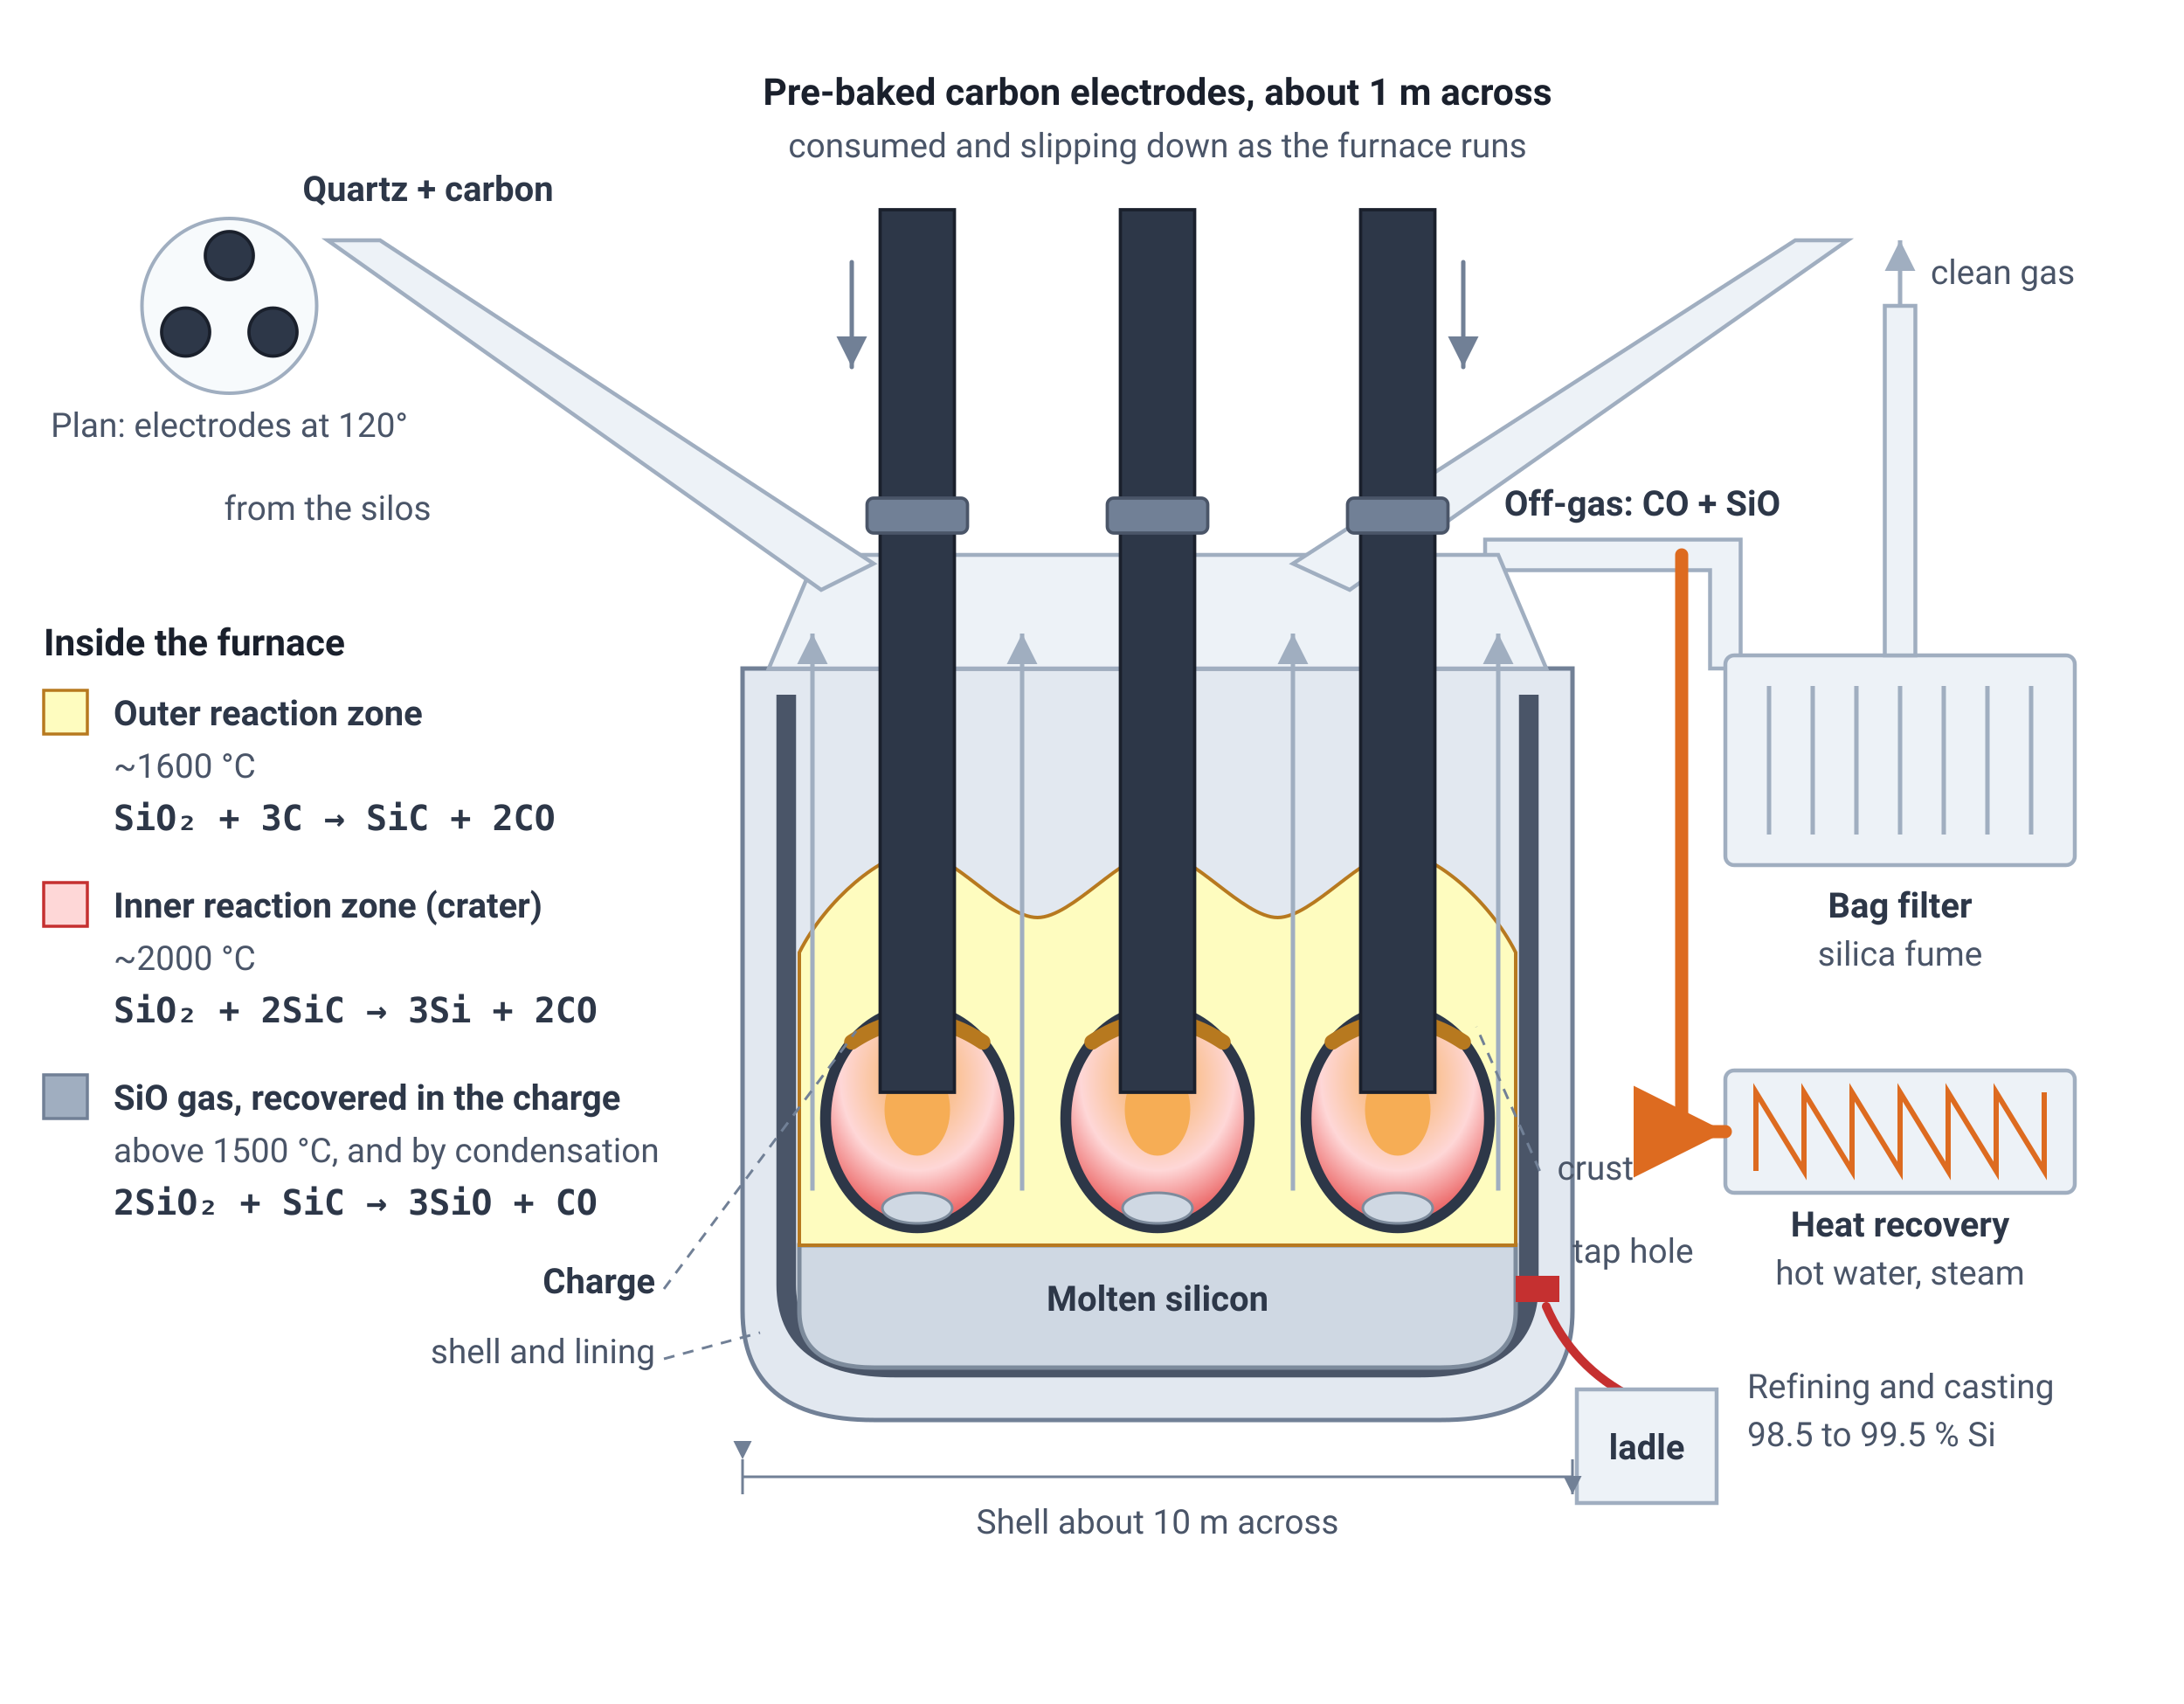
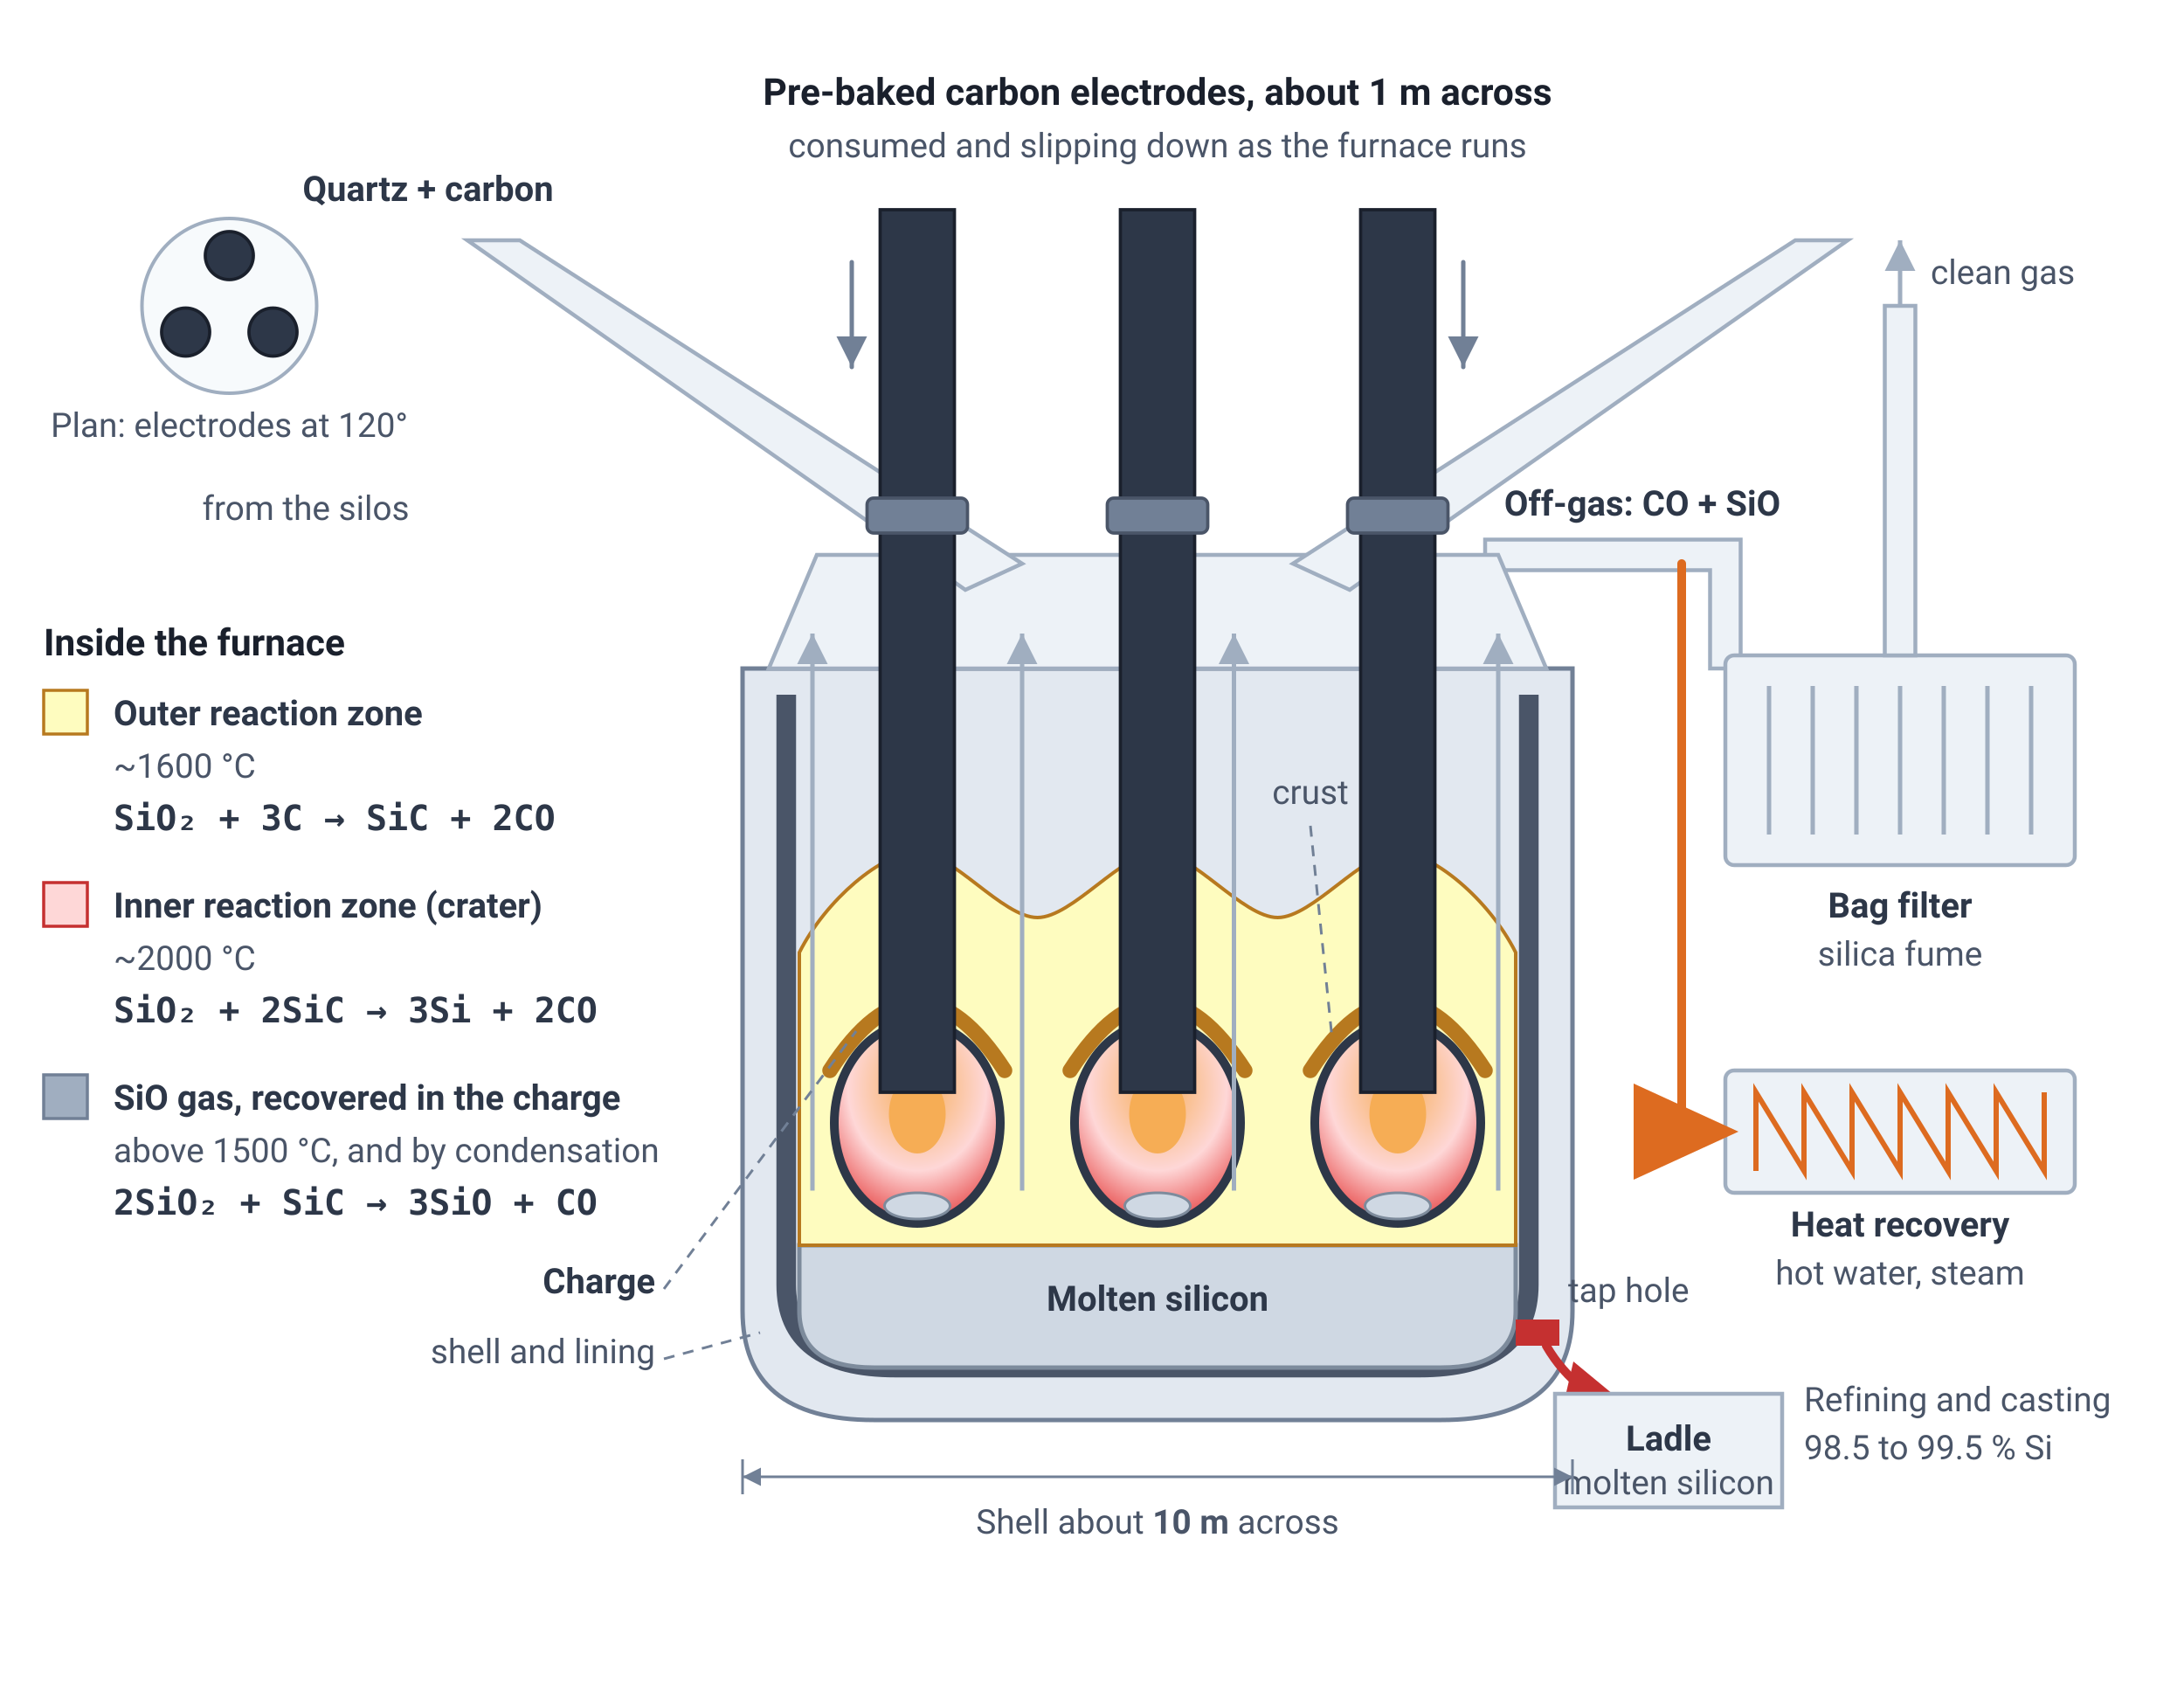
<svg xmlns="http://www.w3.org/2000/svg" width="1000" height="780" viewBox="0 0 1000 780" role="img">
  <rect width="1000" height="780" fill="#ffffff" />
  <style>
    .t { font: 600 17px system-ui, -apple-system, "Segoe UI", Roboto, sans-serif; fill: #1a202c; }
    .eq { font: 600 16px ui-monospace, "SFMono-Regular", Consolas, monospace; fill: #2d3748; }
    .s { font: 15.5px system-ui, -apple-system, "Segoe UI", Roboto, sans-serif; fill: #4a5568; }
    .in { font: 600 16px system-ui, -apple-system, "Segoe UI", Roboto, sans-serif; fill: #2d3748; }
    .lead { fill: none; stroke: #718096; stroke-width: 1.2; stroke-dasharray: 5 4; }
    .shell { fill: #e2e8f0; stroke: #718096; stroke-width: 2; }
    .lining { fill: none; stroke: #4a5568; stroke-width: 9; }
    .charge { fill: #fefcbf; stroke: #b7791f; stroke-width: 1.6; }
    .crust { fill: none; stroke: #b7791f; stroke-width: 7; stroke-linecap: round; }
-     .crater { fill: url(#craterGlow); stroke: #2d3748; stroke-width: 5; }
+     .crater { fill: url(#craterGlow); stroke: #2d3748; stroke-width: 4; }
    .metal { fill: #cfd8e3; stroke: #7d8b9c; stroke-width: 2; }
    .rod { fill: #2d3748; stroke: #1a202c; stroke-width: 1.5; }
    .clamp { fill: #718096; stroke: #4a5568; stroke-width: 1.5; }
    .gas { fill: none; stroke: #a0aec0; stroke-width: 2; }
    .duct { fill: #edf2f7; stroke: #a0aec0; stroke-width: 1.8; }
    .heat { fill: none; stroke: #dd6b20; stroke-width: 2.4; }
-     .hpipe { fill: none; stroke: #dd6b20; stroke-width: 6; stroke-linejoin: round; stroke-linecap: round; }
+     .hpipe { fill: none; stroke: #dd6b20; stroke-width: 4; stroke-linejoin: round; stroke-linecap: round; }
    .pour { fill: none; stroke: #c53030; stroke-width: 4; stroke-linecap: round; }
    .dim { fill: none; stroke: #718096; stroke-width: 1.2; }
    .slip { fill: none; stroke: #718096; stroke-width: 2; stroke-linecap: round; }
  </style>
  <defs>
    <marker id="fArrow" markerWidth="9" markerHeight="9" refX="7" refY="3.5" orient="auto">
      <path d="M0,0 L7,3.5 L0,7 z" fill="#a0aec0" />
    </marker>
-     <marker id="hArrow" markerWidth="9" markerHeight="9" refX="7" refY="3.5" orient="auto">
-       <path d="M0,0 L7,3.5 L0,7 z" fill="#dd6b20" />
+     <marker id="hArrow" markerWidth="13" markerHeight="13" refX="10" refY="5.5" orient="auto">
+       <path d="M0,0 L12,5.5 L0,11 z" fill="#dd6b20" />
    </marker>
-     <marker id="dArrow" markerWidth="9" markerHeight="9" refX="7" refY="3.5" orient="auto">
+     <marker id="dArrow" markerWidth="9" markerHeight="9" refX="7" refY="3.5" orient="auto-start-reverse">
      <path d="M0,0 L7,3.5 L0,7 z" fill="#718096" />
+     </marker>
+     <marker id="pArrow" markerWidth="10" markerHeight="10" refX="8" refY="4" orient="auto">
+       <path d="M0,0 L8,4 L0,8 z" fill="#c53030" />
    </marker>
    <radialGradient id="craterGlow" cx="50%" cy="32%" r="72%">
      <stop offset="0%" stop-color="#f6ad55" />
      <stop offset="58%" stop-color="#fed7d7" />
      <stop offset="100%" stop-color="#e53e3e" />
    </radialGradient>
  </defs>
  <circle cx="105" cy="140" r="40" fill="#f7fafc" stroke="#a0aec0" stroke-width="1.6" />
  <circle cx="105" cy="117" r="11" class="rod" />
  <circle cx="85" cy="152" r="11" class="rod" />
  <circle cx="125" cy="152" r="11" class="rod" />
  <text class="s" x="105" y="200" text-anchor="middle">Plan: electrodes at 120°</text>
  <text class="t" x="20" y="300">Inside the furnace</text>
  <rect x="20" y="316" width="20" height="20" fill="#fefcbf" stroke="#b7791f" stroke-width="1.4" />
  <text class="in" x="52" y="332">Outer reaction zone</text>
  <text class="s" x="52" y="356">~1600 °C</text>
  <text class="eq" x="52" y="380">SiO₂ + 3C → SiC + 2CO</text>
  <rect x="20" y="404" width="20" height="20" fill="#fed7d7" stroke="#c53030" stroke-width="1.4" />
  <text class="in" x="52" y="420">Inner reaction zone (crater)</text>
  <text class="s" x="52" y="444">~2000 °C</text>
  <text class="eq" x="52" y="468">SiO₂ + 2SiC → 3Si + 2CO</text>
  <rect x="20" y="492" width="20" height="20" fill="#a0aec0" stroke="#718096" stroke-width="1.4" />
  <text class="in" x="52" y="508">SiO gas, recovered in the charge</text>
  <text class="s" x="52" y="532">above 1500 °C, and by condensation</text>
  <text class="eq" x="52" y="556">2SiO₂ + SiC → 3SiO + CO</text>
  <path class="duct" d="M680,247 L797,247 L797,306 L783,306 L783,261 L680,261 Z" />
  <rect class="duct" x="790" y="300" width="160" height="96" rx="4" />
  <path class="gas" d="M810,314 L810,382 M830,314 L830,382 M850,314 L850,382 M870,314 L870,382 M890,314 L890,382 M910,314 L910,382 M930,314 L930,382" />
  <text class="in" x="870" y="420" text-anchor="middle">Bag filter</text>
  <text class="s" x="870" y="442" text-anchor="middle">silica fume</text>
  <rect class="duct" x="863" y="140" width="14" height="160" />
  <path class="gas" d="M870,140 L870,110" marker-end="url(#fArrow)" />
  <text class="s" x="884" y="130">clean gas</text>
  <rect class="duct" x="790" y="490" width="160" height="56" rx="4" />
  <path class="heat" d="M804,536 L804,500 L826,536 L826,500 L848,536 L848,500 L870,536 L870,500 L892,536 L892,500 L914,536 L914,500 L936,536 L936,500" />
  <text class="in" x="870" y="566" text-anchor="middle">Heat recovery</text>
  <text class="s" x="870" y="588" text-anchor="middle">hot water, steam</text>
-   <path class="hpipe" d="M770,254 L770,518 L790,518" marker-end="url(#hArrow)" />
+   <path class="hpipe" d="M770,258 L770,518 L788,518" marker-end="url(#hArrow)" />
  <path class="shell" d="M340,306 L340,600 Q340,650 400,650 L660,650 Q720,650 720,600 L720,306 Z" />
  <path class="lining" d="M360,318 L360,588 Q360,626 410,626 L650,626 Q700,626 700,588 L700,318" />
  <path class="duct" d="M352,306 L708,306 L686,254 L374,254 Z" />
  <path class="metal" d="M366,570 L694,570 L694,600 Q694,626 660,626 L400,626 Q366,626 366,600 Z" />
  <path class="charge" d="M366,436 C378,412 404,390 420,390 C436,390 459,420 475,420 C491,420 514,390 530,390 C546,390 569,420 585,420 C601,420 624,390 640,390 C656,390 682,412 694,436 L694,570 L366,570 Z" />
-   <ellipse class="crater" cx="420" cy="512" rx="42" ry="50" />
-   <ellipse class="crater" cx="530" cy="512" rx="42" ry="50" />
-   <ellipse class="crater" cx="640" cy="512" rx="42" ry="50" />
-   <ellipse cx="420" cy="508" rx="15" ry="21" fill="#f6ad55" />
-   <ellipse cx="530" cy="508" rx="15" ry="21" fill="#f6ad55" />
-   <ellipse cx="640" cy="508" rx="15" ry="21" fill="#f6ad55" />
-   <ellipse cx="420" cy="553" rx="16" ry="7" fill="#cfd8e3" stroke="#7d8b9c" stroke-width="1.2" />
-   <ellipse cx="530" cy="553" rx="16" ry="7" fill="#cfd8e3" stroke="#7d8b9c" stroke-width="1.2" />
-   <ellipse cx="640" cy="553" rx="16" ry="7" fill="#cfd8e3" stroke="#7d8b9c" stroke-width="1.2" />
-   <path class="crust" d="M390,477 Q420,457 450,477" />
-   <path class="crust" d="M500,477 Q530,457 560,477" />
-   <path class="crust" d="M610,477 Q640,457 670,477" />
-   <path class="duct" d="M150,110 L376,270 L400,258 L174,110 Z" />
+   <ellipse class="crater" cx="420" cy="514" rx="38" ry="46" />
+   <ellipse class="crater" cx="530" cy="514" rx="38" ry="46" />
+   <ellipse class="crater" cx="640" cy="514" rx="38" ry="46" />
+   <ellipse cx="420" cy="510" rx="13" ry="18" fill="#f6ad55" />
+   <ellipse cx="530" cy="510" rx="13" ry="18" fill="#f6ad55" />
+   <ellipse cx="640" cy="510" rx="13" ry="18" fill="#f6ad55" />
+   <ellipse cx="420" cy="552" rx="15" ry="6" fill="#cfd8e3" stroke="#7d8b9c" stroke-width="1.2" />
+   <ellipse cx="530" cy="552" rx="15" ry="6" fill="#cfd8e3" stroke="#7d8b9c" stroke-width="1.2" />
+   <ellipse cx="640" cy="552" rx="15" ry="6" fill="#cfd8e3" stroke="#7d8b9c" stroke-width="1.2" />
+   <path class="crust" d="M380,490 Q420,428 460,490" />
+   <path class="crust" d="M490,490 Q530,428 570,490" />
+   <path class="crust" d="M600,490 Q640,428 680,490" />
+   <path class="duct" d="M214,110 L442,270 L468,258 L238,110 Z" />
  <path class="duct" d="M846,110 L618,270 L592,258 L822,110 Z" />
  <text class="in" x="196" y="92" text-anchor="middle">Quartz + carbon</text>
-   <text class="s" x="150" y="238" text-anchor="middle">from the silos</text>
+   <text class="s" x="140" y="238" text-anchor="middle">from the silos</text>
  <rect class="rod" x="403" y="96" width="34" height="404" />
  <rect class="rod" x="513" y="96" width="34" height="404" />
  <rect class="rod" x="623" y="96" width="34" height="404" />
  <rect class="clamp" x="397" y="228" width="46" height="16" rx="3" />
  <rect class="clamp" x="507" y="228" width="46" height="16" rx="3" />
  <rect class="clamp" x="617" y="228" width="46" height="16" rx="3" />
  <path class="slip" d="M390,120 L390,168" marker-end="url(#dArrow)" />
  <path class="slip" d="M670,120 L670,168" marker-end="url(#dArrow)" />
  <text class="t" x="530" y="48" text-anchor="middle">Pre-baked carbon electrodes, about 1 m across</text>
  <text class="s" x="530" y="72" text-anchor="middle">consumed and slipping down as the furnace runs</text>
  <path class="gas" d="M372,545 L372,290" marker-end="url(#fArrow)" />
  <path class="gas" d="M468,545 L468,290" marker-end="url(#fArrow)" />
-   <path class="gas" d="M592,545 L592,290" marker-end="url(#fArrow)" />
+   <path class="gas" d="M565,545 L565,290" marker-end="url(#fArrow)" />
  <path class="gas" d="M686,545 L686,290" marker-end="url(#fArrow)" />
  <text class="in" x="752" y="236" text-anchor="middle">Off-gas: CO + SiO</text>
  <text class="in" x="530" y="600" text-anchor="middle">Molten silicon</text>
  <text class="in" x="300" y="592" text-anchor="end">Charge</text>
  <path class="lead" d="M304,590 L392,472" />
-   <text class="s" x="748" y="540" text-anchor="end">crust</text>
-   <path class="lead" d="M705,536 L676,470" />
+   <text class="s" x="600" y="368" text-anchor="middle">crust</text>
+   <path class="lead" d="M600,378 L610,476" />
  <text class="s" x="300" y="624" text-anchor="end">shell and lining</text>
  <path class="lead" d="M304,622 L348,610" />
-   <rect x="694" y="584" width="20" height="12" fill="#c53030" />
-   <path class="pour" d="M708,598 Q720,626 748,640" />
-   <path class="duct" d="M722,636 L786,636 L786,688 L722,688 Z" />
-   <text class="in" x="754" y="668" text-anchor="middle">ladle</text>
-   <text class="s" x="720" y="578">tap hole</text>
-   <text class="s" x="800" y="640">Refining and casting</text>
-   <text class="s" x="800" y="662">98.5 to 99.5 % Si</text>
-   <path class="dim" d="M340,668 L340,684 M340,676 L720,676 M720,668 L720,684" marker-start="url(#dArrow)" marker-end="url(#dArrow)" />
-   <text class="s" x="530" y="702" text-anchor="middle">Shell about 10 m across</text>
+   <rect x="694" y="604" width="20" height="12" fill="#c53030" />
+   <text class="s" x="718" y="596">tap hole</text>
+   <path class="pour" d="M708,616 Q722,640 748,646" marker-end="url(#pArrow)" />
+   <rect class="duct" x="712" y="638" width="104" height="52" />
+   <text class="in" x="764" y="664" text-anchor="middle">Ladle</text>
+   <text class="s" x="764" y="684" text-anchor="middle">molten silicon</text>
+   <text class="s" x="826" y="646">Refining and casting</text>
+   <text class="s" x="826" y="668">98.5 to 99.5 % Si</text>
+   <path class="dim" d="M340,668 L340,684 M720,668 L720,684" />
+   <path class="dim" d="M340,676 L720,676" marker-start="url(#dArrow)" marker-end="url(#dArrow)" />
+   <text class="s" x="530" y="702" text-anchor="middle">Shell about <tspan font-weight="700">10 m</tspan> across</text>
</svg>
